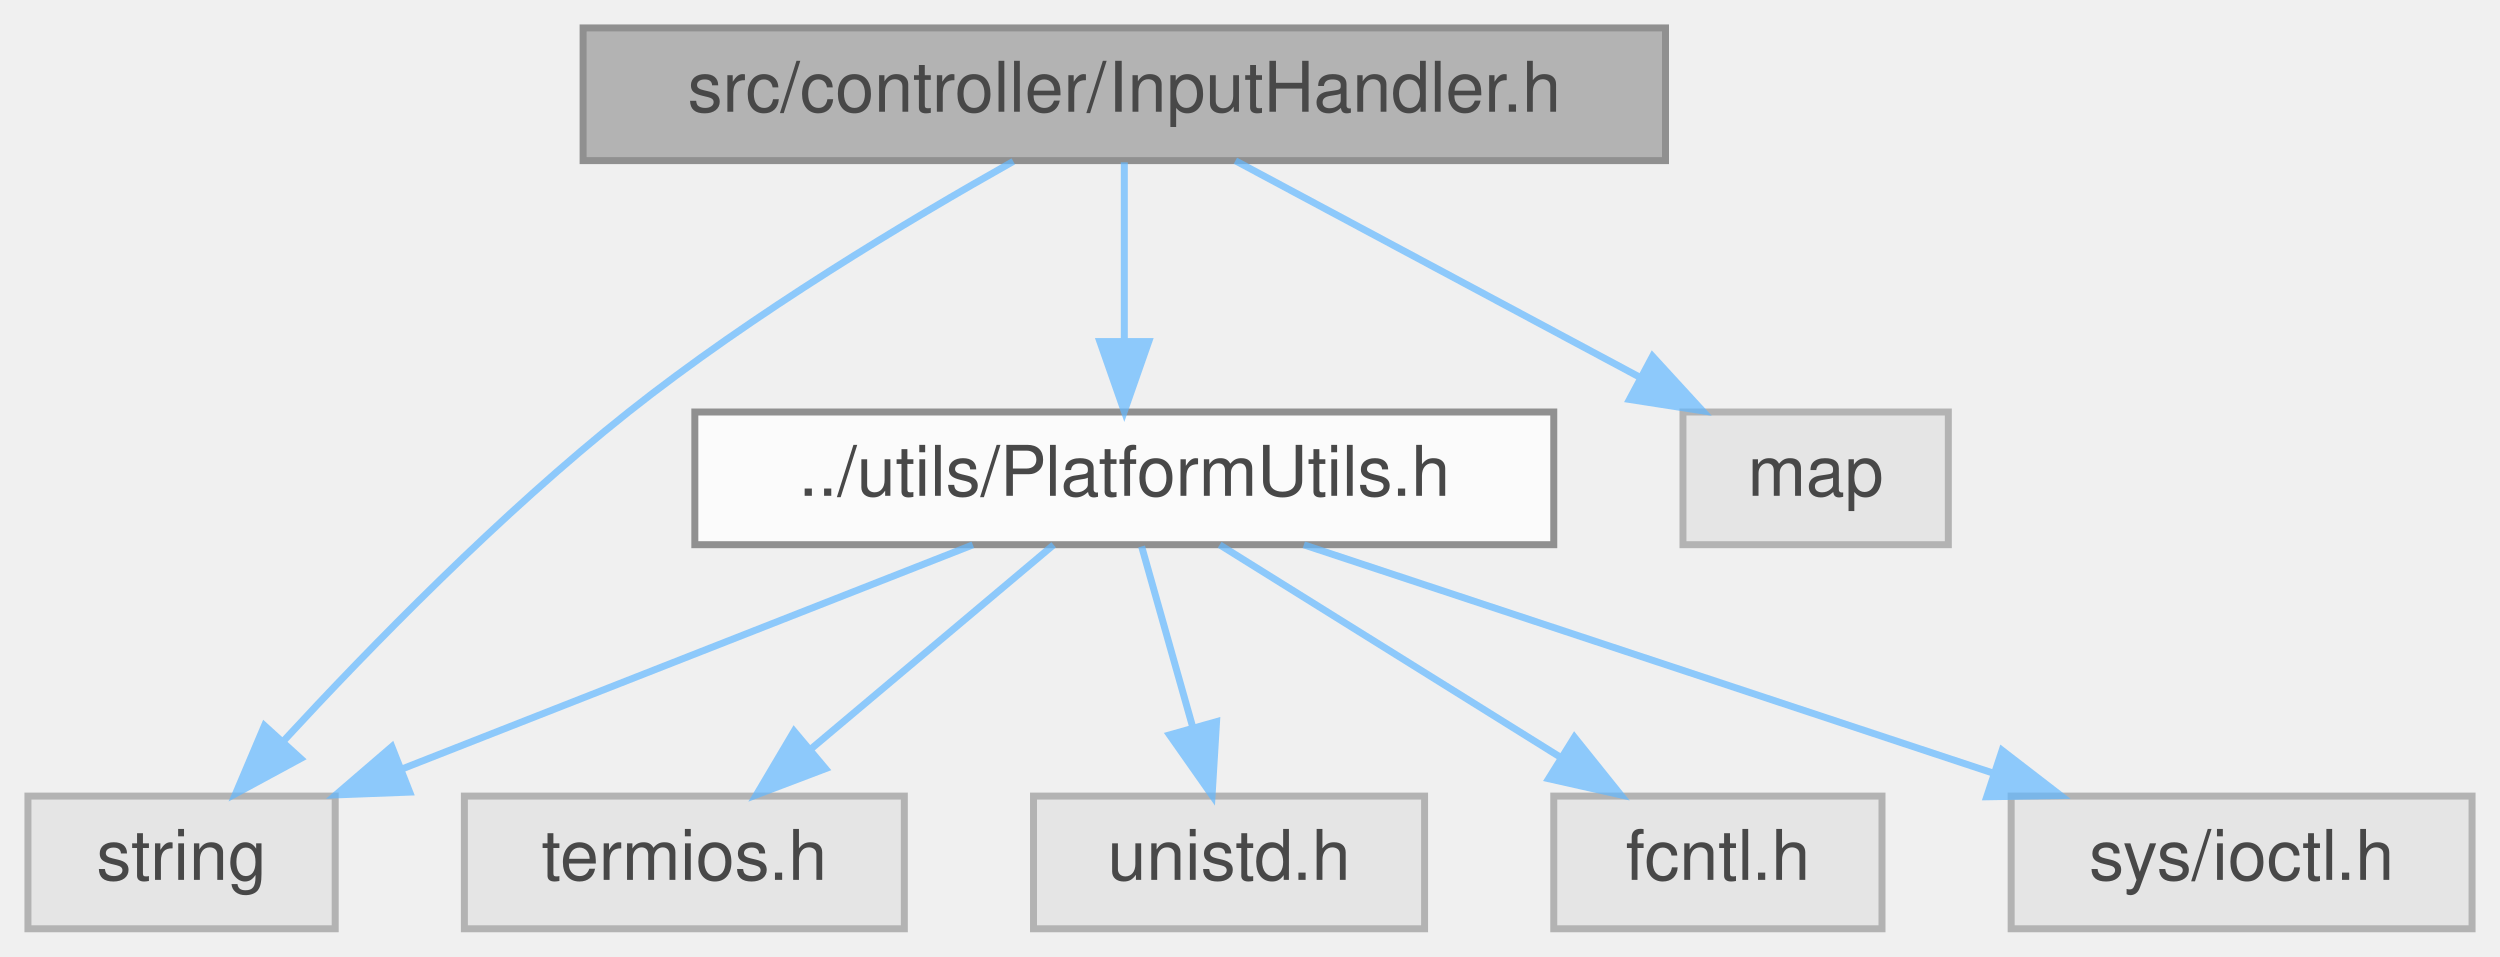
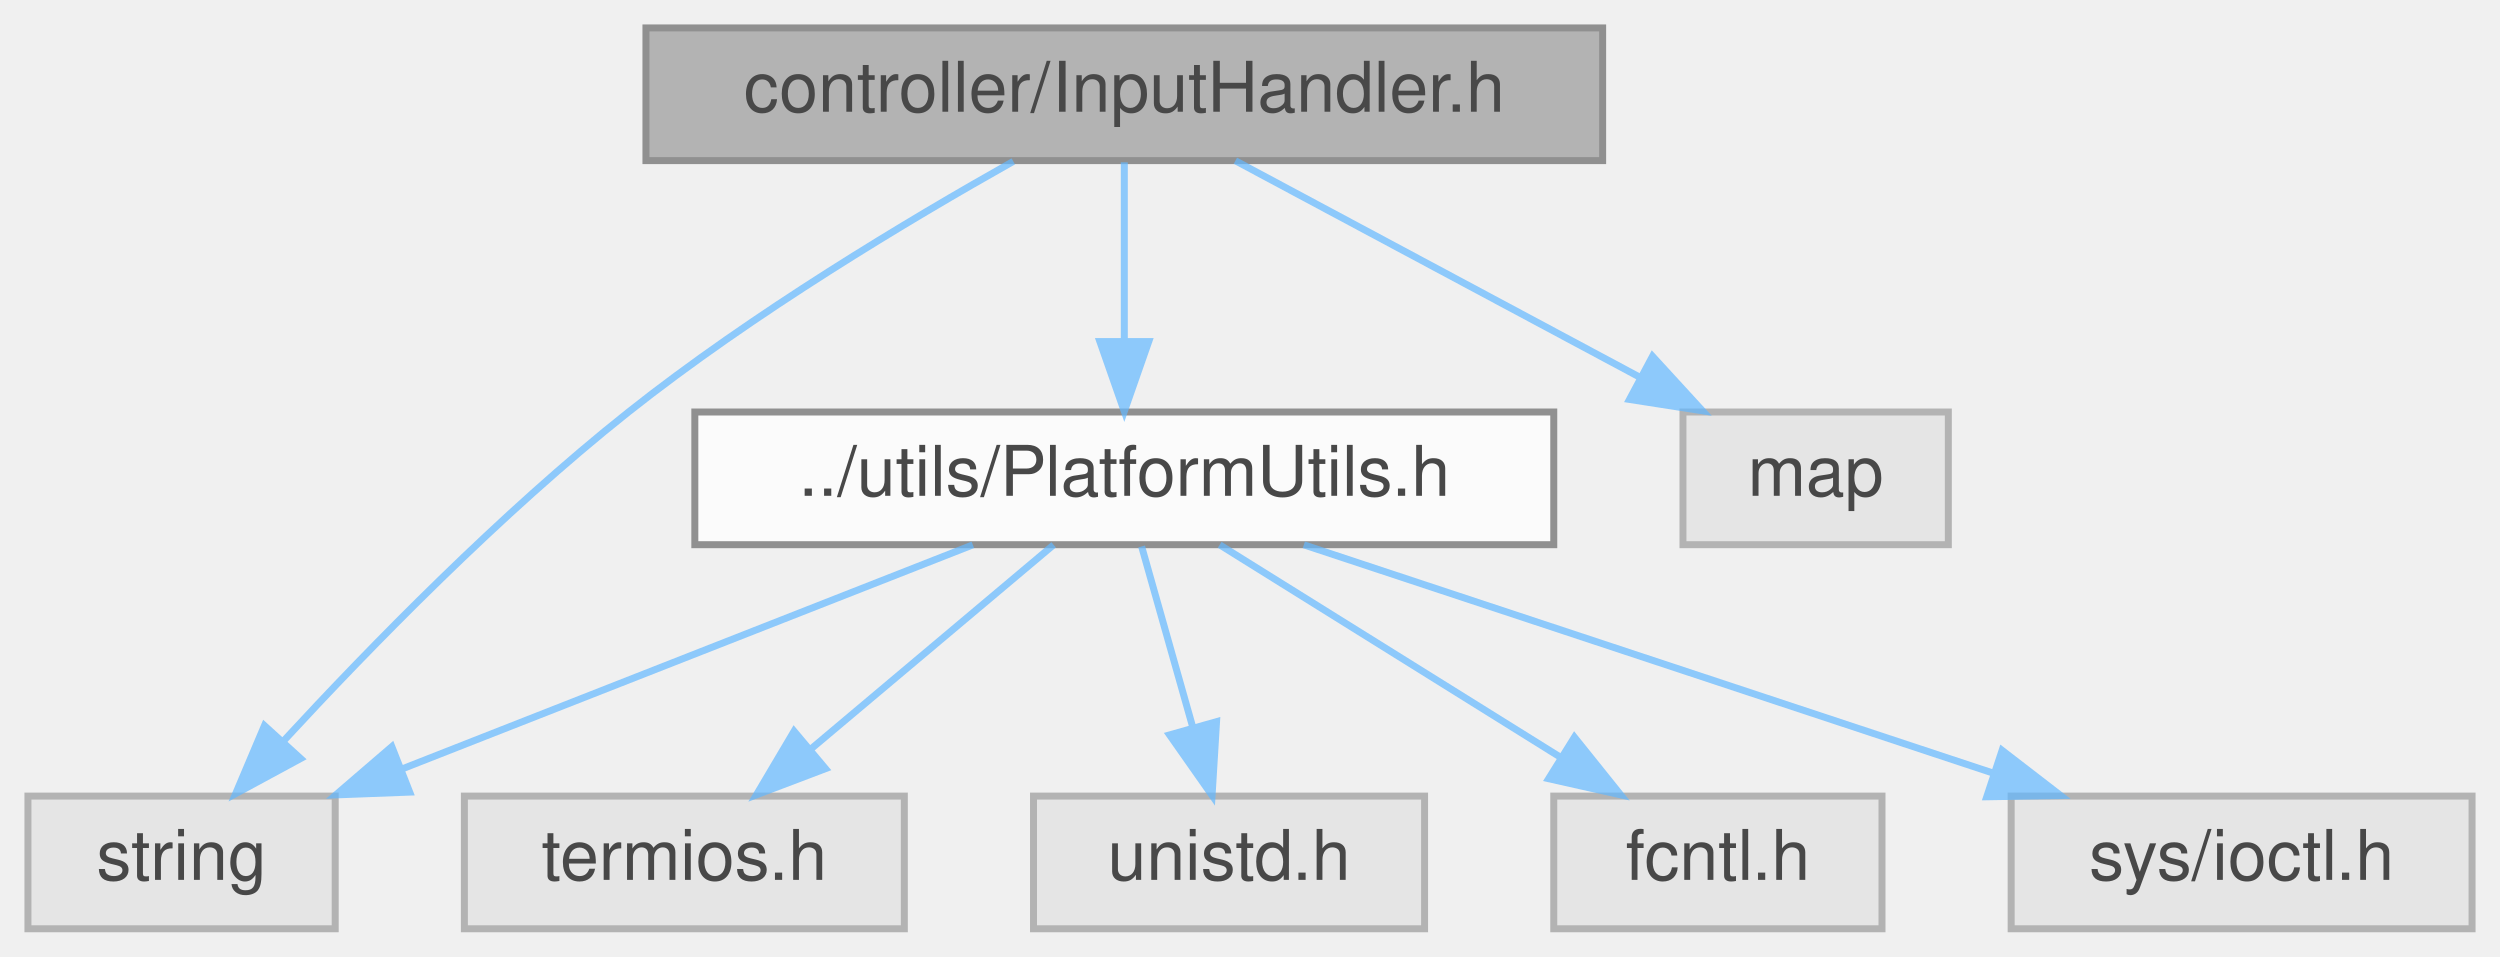
<svg xmlns="http://www.w3.org/2000/svg" xmlns:xlink="http://www.w3.org/1999/xlink" width="358pt" height="137pt" viewBox="0.00 0.00 358.00 137.00">
  <svg id="main" version="1.1" xml:space="preserve">
    <style type="text/css">
.node, .edge {opacity: 0.7;}
.node.selected, .edge.selected {opacity: 1;}
.edge:hover path { stroke: red; }
.edge:hover polygon { stroke: red; fill: red; }
</style>
    <svg id="graph" class="graph">
      <g id="graph0" class="graph" transform="scale(1 1) rotate(0) translate(4 133)">
        <g id="Node000001" class="node">
          <g id="a_Node000001">
            <a xlink:title="Handles user input and maps keystrokes to game commands.">
-               <polygon fill="#999999" stroke="#666666" points="234.5,-129 79.5,-129 79.5,-110 234.5,-110 234.5,-129" />
-               <text text-anchor="middle" x="157" y="-117" font-family="Helvetica,sans-Serif" font-size="10.00">src/controller/InputHandler.h</text>
+               <polygon fill="#999999" stroke="#666666" points="225.5,-129 88.5,-129 88.5,-110 225.5,-110 225.5,-129" />
+               <text text-anchor="middle" x="157" y="-117" font-family="Helvetica,sans-Serif" font-size="10.00">controller/InputHandler.h</text>
            </a>
          </g>
        </g>
        <g id="Node000002" class="node">
          <g id="a_Node000002">
            <a xlink:href="PlatformUtils_8h.html" target="_top" xlink:title="Cross-platform utilities for console I/O, colors, and terminal manipulation.">
              <polygon fill="white" stroke="#666666" points="218.5,-74 95.5,-74 95.5,-55 218.5,-55 218.5,-74" />
              <text text-anchor="middle" x="157" y="-62" font-family="Helvetica,sans-Serif" font-size="10.00">../utils/PlatformUtils.h</text>
            </a>
          </g>
        </g>
        <g id="edge1_Node000001_Node000002" class="edge">
          <g id="a_edge1_Node000001_Node000002">
            <a xlink:title=" ">
              <path fill="none" stroke="#63b8ff" d="M157,-109.75C157,-102.8 157,-92.85 157,-84.13" />
              <polygon fill="#63b8ff" stroke="#63b8ff" points="160.5,-84.09 157,-74.09 153.5,-84.09 160.5,-84.09" />
            </a>
          </g>
        </g>
        <g id="Node000003" class="node">
          <g id="a_Node000003">
            <a xlink:title=" ">
              <polygon fill="#e0e0e0" stroke="#999999" points="44,-19 0,-19 0,0 44,0 44,-19" />
              <text text-anchor="middle" x="22" y="-7" font-family="Helvetica,sans-Serif" font-size="10.00">string</text>
            </a>
          </g>
        </g>
        <g id="edge8_Node000001_Node000003" class="edge">
          <g id="a_edge8_Node000001_Node000003">
            <a xlink:title=" ">
              <path fill="none" stroke="#63b8ff" d="M141.1,-109.89C126.25,-101.54 103.78,-88.1 86,-74 67.72,-59.5 49.03,-40.36 36.6,-26.89" />
              <polygon fill="#63b8ff" stroke="#63b8ff" points="39.05,-24.38 29.74,-19.34 33.87,-29.09 39.05,-24.38" />
            </a>
          </g>
        </g>
        <g id="Node000008" class="node">
          <g id="a_Node000008">
            <a xlink:title=" ">
              <polygon fill="#e0e0e0" stroke="#999999" points="275,-74 237,-74 237,-55 275,-55 275,-74" />
              <text text-anchor="middle" x="256" y="-62" font-family="Helvetica,sans-Serif" font-size="10.00">map</text>
            </a>
          </g>
        </g>
        <g id="edge7_Node000001_Node000008" class="edge">
          <g id="a_edge7_Node000001_Node000008">
            <a xlink:title=" ">
              <path fill="none" stroke="#63b8ff" d="M172.91,-109.98C188.55,-101.61 212.66,-88.7 230.88,-78.95" />
              <polygon fill="#63b8ff" stroke="#63b8ff" points="232.64,-81.98 239.8,-74.17 229.34,-75.8 232.64,-81.98" />
            </a>
          </g>
        </g>
        <g id="edge2_Node000002_Node000003" class="edge">
          <g id="a_edge2_Node000002_Node000003">
            <a xlink:title=" ">
              <path fill="none" stroke="#63b8ff" d="M135.31,-54.98C113.2,-46.3 78.68,-32.75 53.55,-22.88" />
              <polygon fill="#63b8ff" stroke="#63b8ff" points="54.67,-19.57 44.08,-19.17 52.11,-26.08 54.67,-19.57" />
            </a>
          </g>
        </g>
        <g id="Node000004" class="node">
          <g id="a_Node000004">
            <a xlink:title=" ">
              <polygon fill="#e0e0e0" stroke="#999999" points="125.5,-19 62.5,-19 62.5,0 125.5,0 125.5,-19" />
              <text text-anchor="middle" x="94" y="-7" font-family="Helvetica,sans-Serif" font-size="10.00">termios.h</text>
            </a>
          </g>
        </g>
        <g id="edge3_Node000002_Node000004" class="edge">
          <g id="a_edge3_Node000002_Node000004">
            <a xlink:title=" ">
              <path fill="none" stroke="#63b8ff" d="M146.88,-54.98C137.56,-47.15 123.53,-35.34 112.26,-25.86" />
              <polygon fill="#63b8ff" stroke="#63b8ff" points="114.21,-22.93 104.31,-19.17 109.71,-28.29 114.21,-22.93" />
            </a>
          </g>
        </g>
        <g id="Node000005" class="node">
          <g id="a_Node000005">
            <a xlink:title=" ">
              <polygon fill="#e0e0e0" stroke="#999999" points="200,-19 144,-19 144,0 200,0 200,-19" />
              <text text-anchor="middle" x="172" y="-7" font-family="Helvetica,sans-Serif" font-size="10.00">unistd.h</text>
            </a>
          </g>
        </g>
        <g id="edge4_Node000002_Node000005" class="edge">
          <g id="a_edge4_Node000002_Node000005">
            <a xlink:title=" ">
              <path fill="none" stroke="#63b8ff" d="M159.48,-54.75C161.46,-47.72 164.32,-37.62 166.81,-28.84" />
              <polygon fill="#63b8ff" stroke="#63b8ff" points="170.21,-29.66 169.57,-19.09 163.48,-27.76 170.21,-29.66" />
            </a>
          </g>
        </g>
        <g id="Node000006" class="node">
          <g id="a_Node000006">
            <a xlink:title=" ">
              <polygon fill="#e0e0e0" stroke="#999999" points="265.5,-19 218.5,-19 218.5,0 265.5,0 265.5,-19" />
              <text text-anchor="middle" x="242" y="-7" font-family="Helvetica,sans-Serif" font-size="10.00">fcntl.h</text>
            </a>
          </g>
        </g>
        <g id="edge5_Node000002_Node000006" class="edge">
          <g id="a_edge5_Node000002_Node000006">
            <a xlink:title=" ">
              <path fill="none" stroke="#63b8ff" d="M170.66,-54.98C183.84,-46.77 204.03,-34.18 219.57,-24.49" />
              <polygon fill="#63b8ff" stroke="#63b8ff" points="221.46,-27.43 228.09,-19.17 217.76,-21.49 221.46,-27.43" />
            </a>
          </g>
        </g>
        <g id="Node000007" class="node">
          <g id="a_Node000007">
            <a xlink:title=" ">
              <polygon fill="#e0e0e0" stroke="#999999" points="350,-19 284,-19 284,0 350,0 350,-19" />
              <text text-anchor="middle" x="317" y="-7" font-family="Helvetica,sans-Serif" font-size="10.00">sys/ioctl.h</text>
            </a>
          </g>
        </g>
        <g id="edge6_Node000002_Node000007" class="edge">
          <g id="a_edge6_Node000002_Node000007">
            <a xlink:title=" ">
              <path fill="none" stroke="#63b8ff" d="M182.71,-54.98C209.45,-46.13 251.53,-32.19 281.45,-22.28" />
              <polygon fill="#63b8ff" stroke="#63b8ff" points="282.7,-25.55 291.09,-19.08 280.5,-18.9 282.7,-25.55" />
            </a>
          </g>
        </g>
      </g>
    </svg>
  </svg>
  <style type="text/css">

[data-mouse-over-selected='false'] { opacity: 0.7; }
[data-mouse-over-selected='true']  { opacity: 1.0; }

</style>
</svg>
